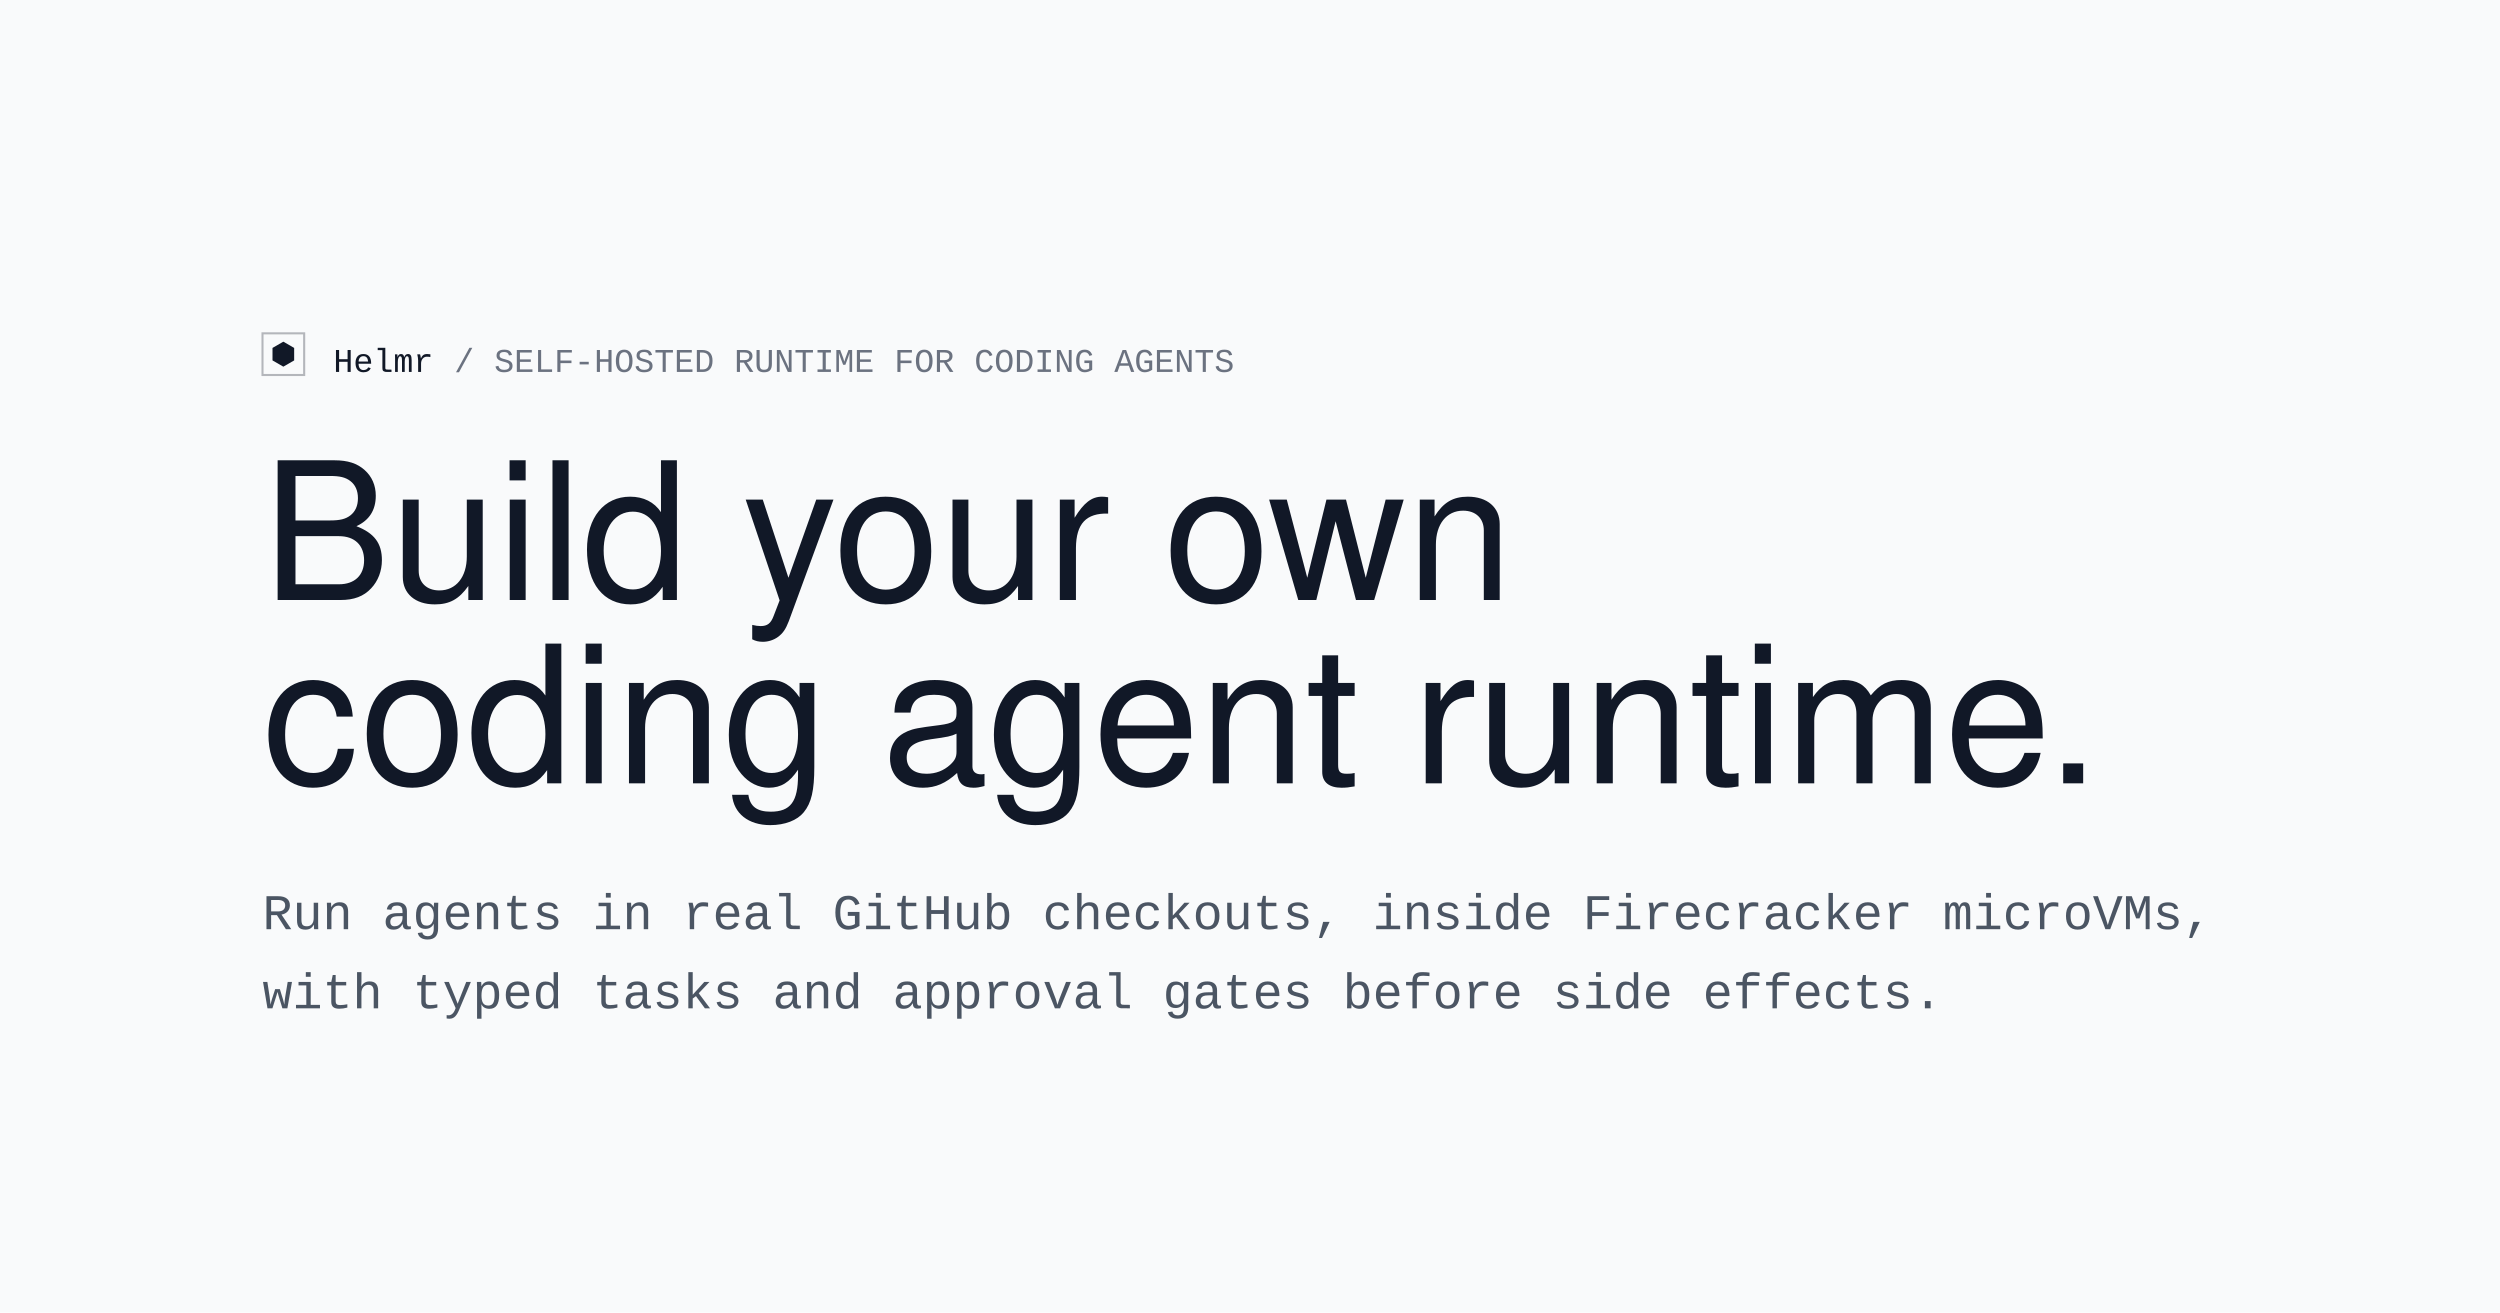
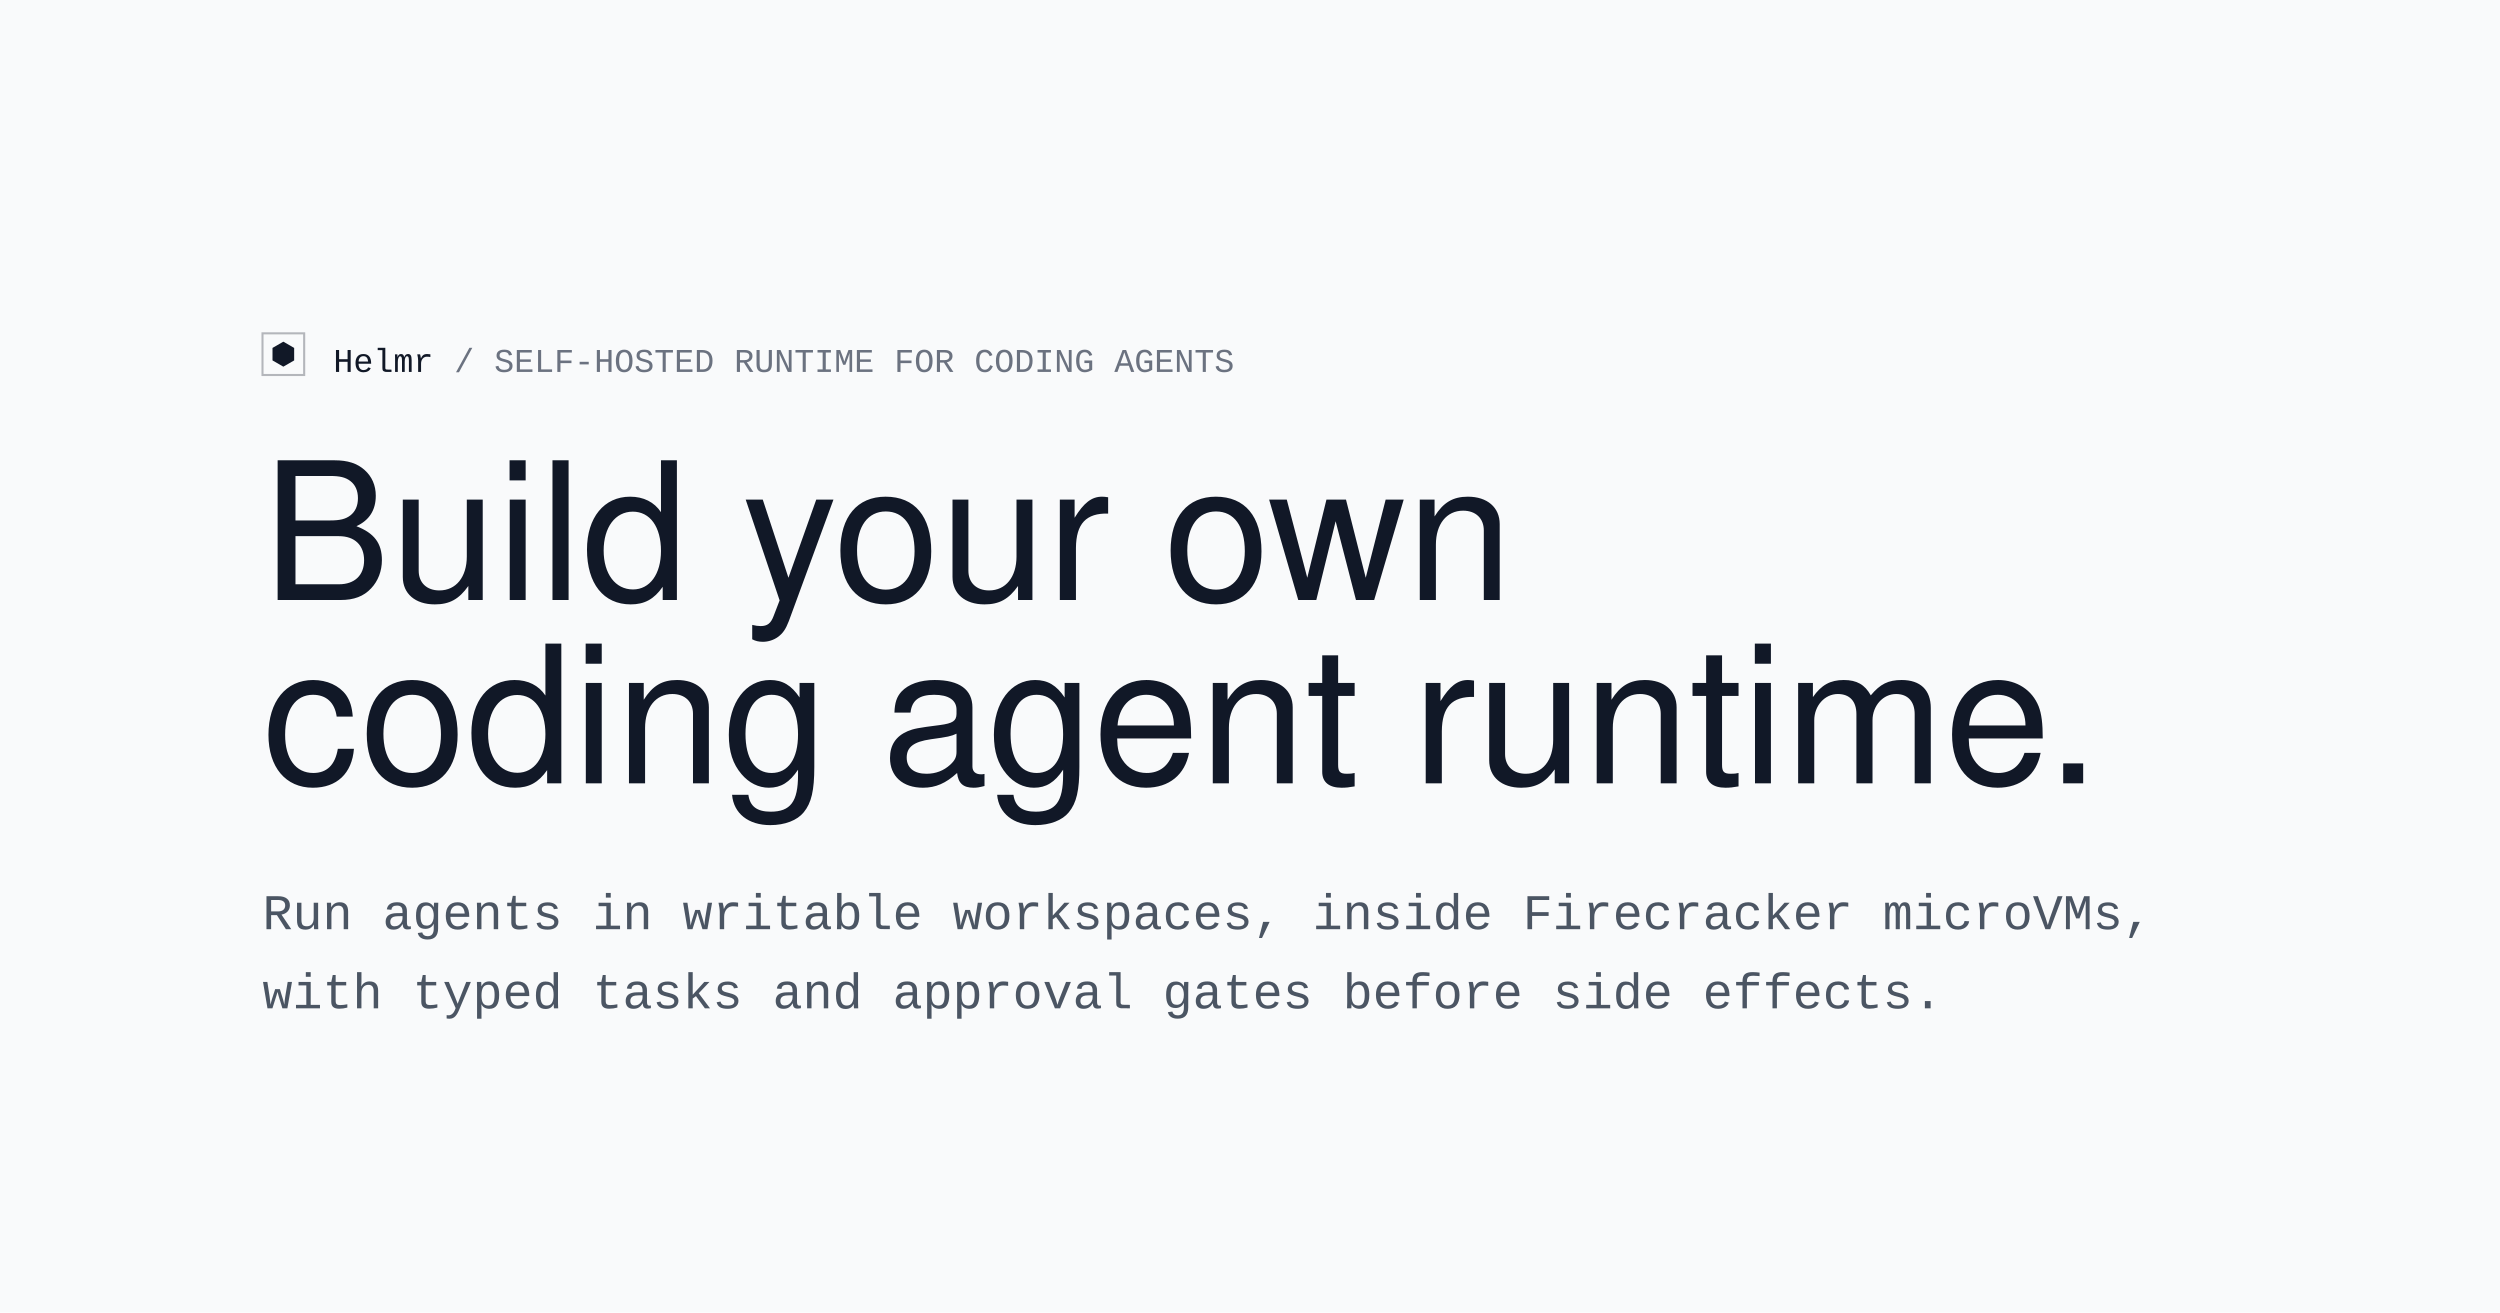
<svg xmlns="http://www.w3.org/2000/svg" width="1200" height="630" viewBox="0 0 1200 630">
  <rect width="1200" height="630" fill="#f9fafb" />
  <g transform="translate(126 160)">
    <g font-family="Courier New, Courier, monospace" font-size="16" fill="#111827">
      <rect width="20" height="20" fill="none" stroke="#111827" stroke-opacity=".3" />
      <path d="M10 4 15.196 7v6L10 16 4.804 13V7L10 4Z" fill="#111827" />
      <text x="34" y="14" dominant-baseline="middle">Helmr</text>
      <text x="92" y="14" dominant-baseline="middle" fill="#6b7280">/ SELF-HOSTED RUNTIME FOR CODING AGENTS</text>
    </g>
    <text y="128" font-family="Helvetica Neue, Helvetica, Arial, sans-serif" font-size="92" font-weight="400" fill="#111827" letter-spacing="0">
      Build your own
    </text>
    <text y="216" font-family="Helvetica Neue, Helvetica, Arial, sans-serif" font-size="92" font-weight="400" fill="#111827" letter-spacing="0">
      coding agent runtime.
    </text>
    <text y="286" font-family="Courier New, Courier, monospace" font-size="24" fill="#4b5563" letter-spacing="0">
-       Run agents in real GitHub checkouts, inside Firecracker microVMs,
+       Run agents in writable workspaces, inside Firecracker microVMs,
    </text>
    <text y="324" font-family="Courier New, Courier, monospace" font-size="24" fill="#4b5563" letter-spacing="0">
      with typed tasks and approval gates before side effects.
    </text>
  </g>
</svg>
